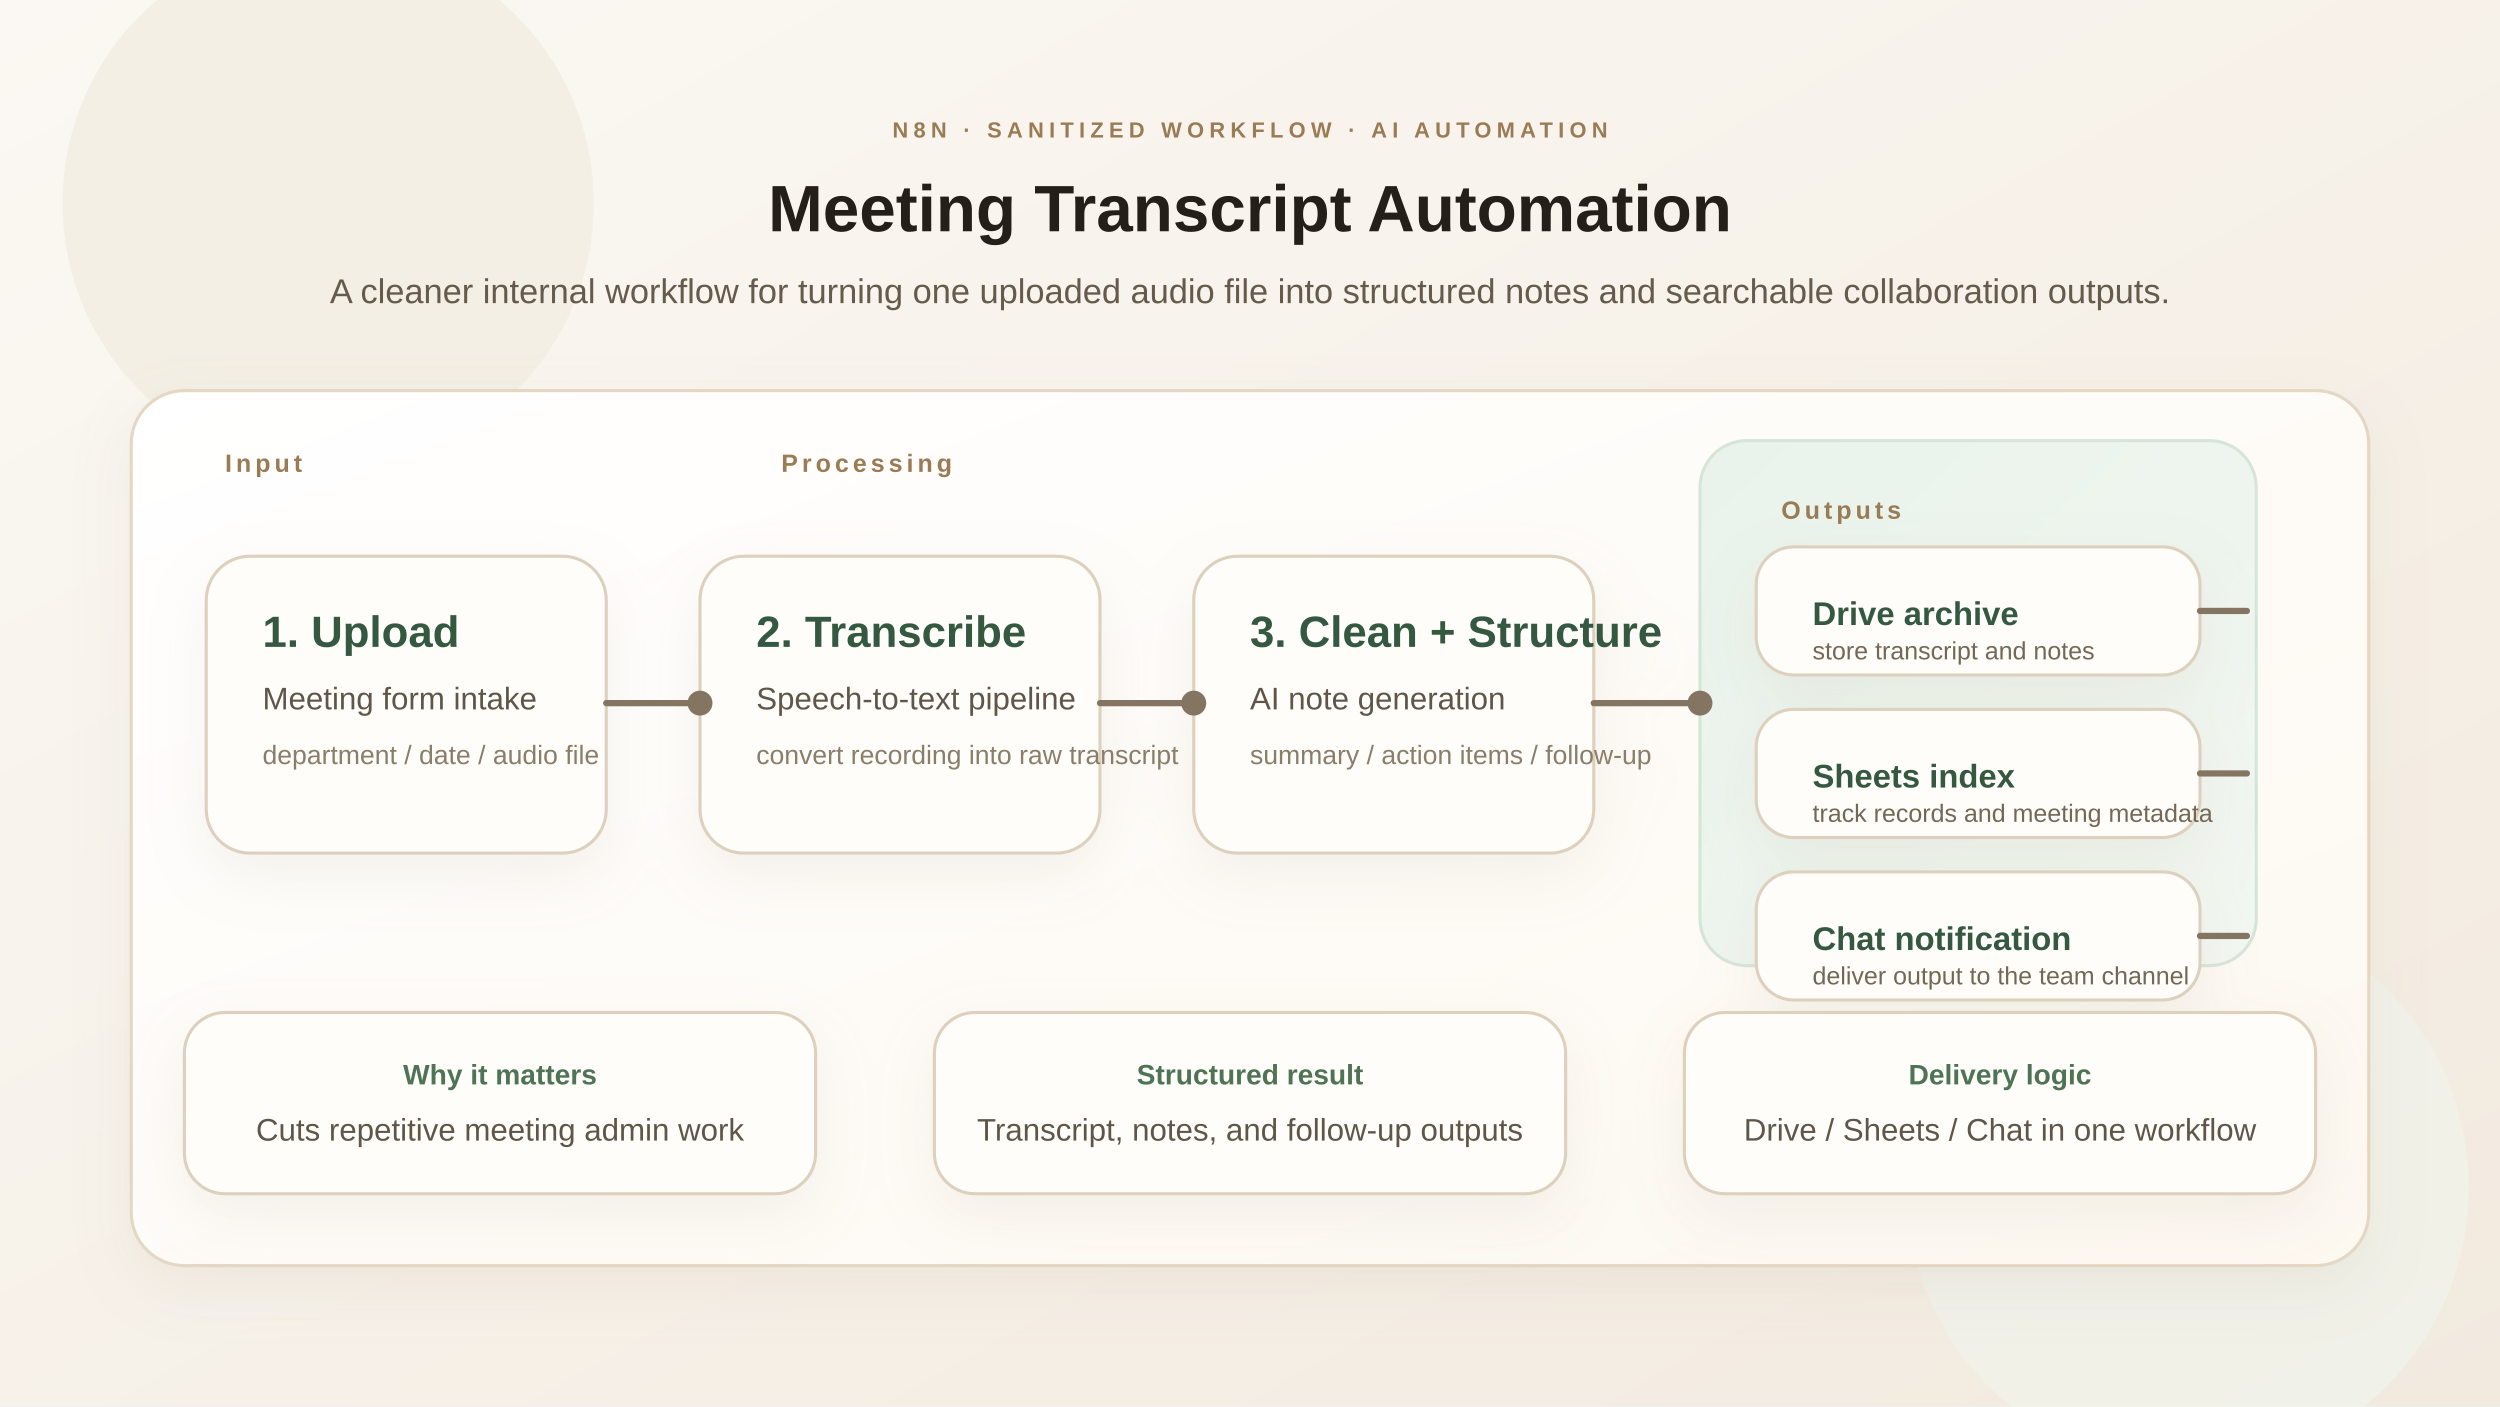
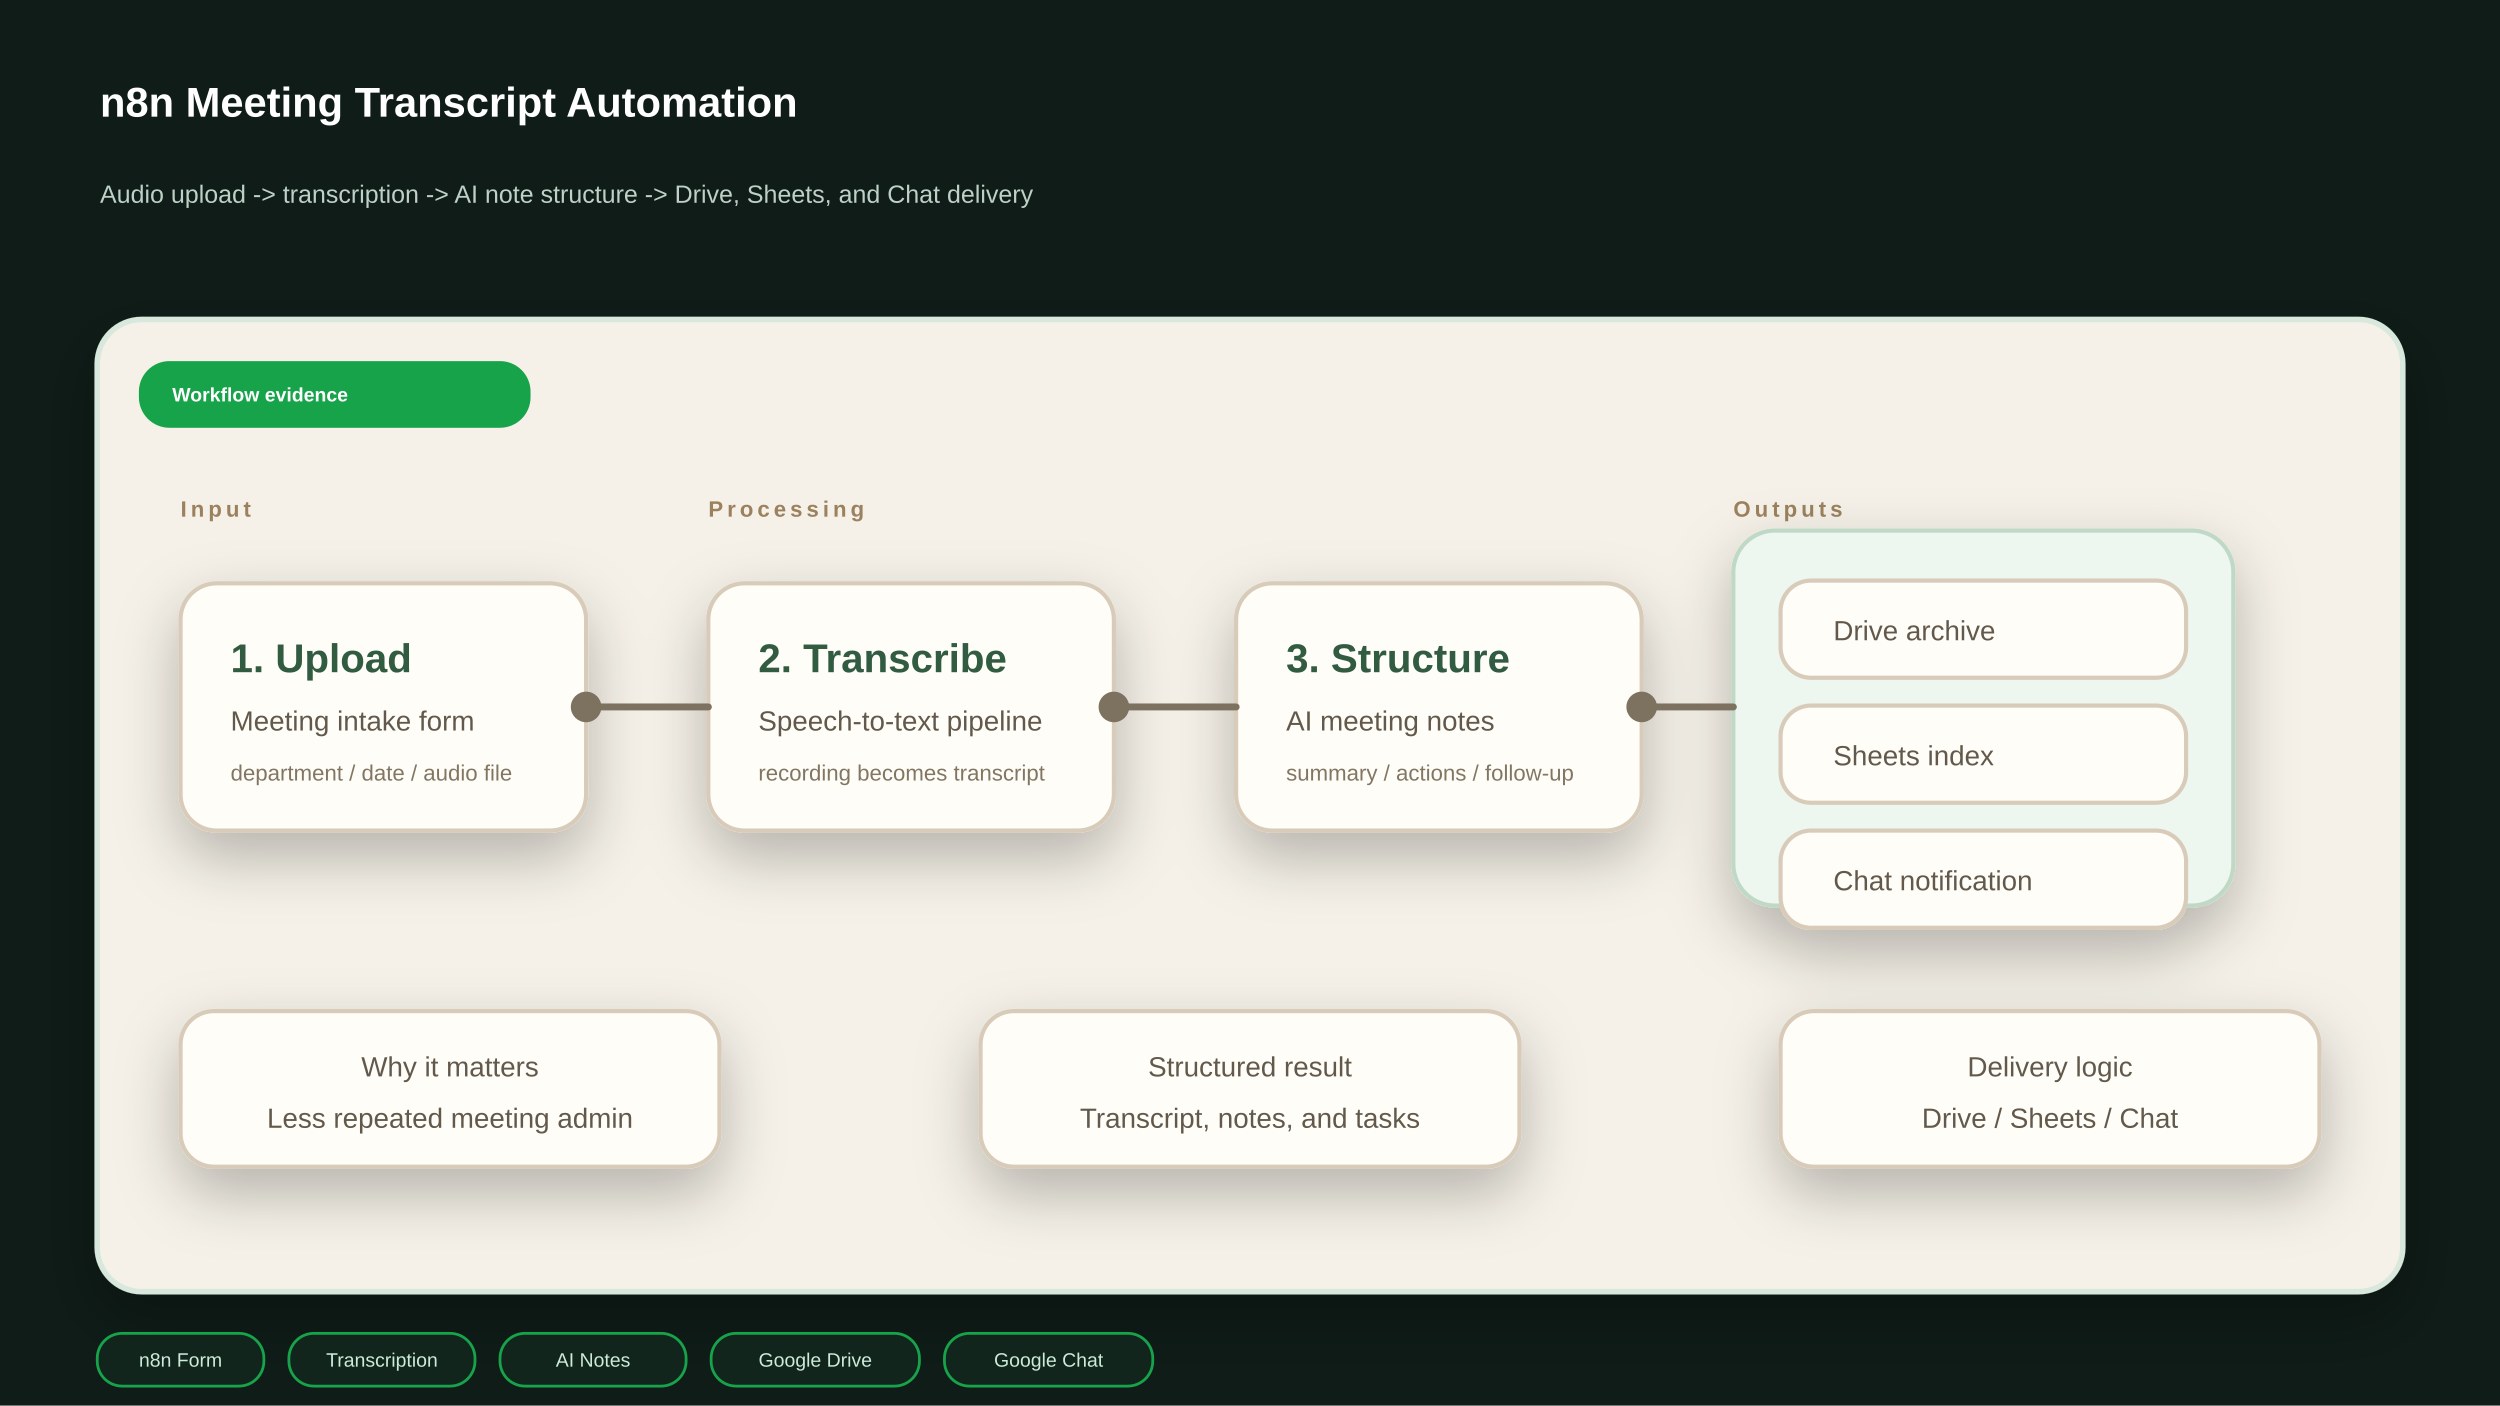
- <svg xmlns="http://www.w3.org/2000/svg" width="1600" height="900" viewBox="0 0 1600 900" role="img" aria-labelledby="title desc">
+ <svg xmlns="http://www.w3.org/2000/svg" width="1800" height="1012" viewBox="0 0 1800 1012" role="img" aria-labelledby="title desc">
  <defs>
-     <linearGradient id="bg" x1="0" x2="1" y1="0" y2="1">
-       <stop offset="0%" stop-color="#fbf8f3" />
-       <stop offset="100%" stop-color="#f2eadf" />
-     </linearGradient>
-     <linearGradient id="panel" x1="0" x2="1" y1="0" y2="1">
-       <stop offset="0%" stop-color="#ffffff" />
-       <stop offset="100%" stop-color="#fdf8f0" />
-     </linearGradient>
-     <linearGradient id="accent" x1="0" x2="1" y1="0" y2="1">
-       <stop offset="0%" stop-color="#e9f3eb" />
-       <stop offset="100%" stop-color="#f2f7f1" />
-     </linearGradient>
-     <filter id="shadow" x="-20%" y="-20%" width="140%" height="140%">
-       <feDropShadow dx="0" dy="14" stdDeviation="18" flood-color="#b7a88f" flood-opacity=".14" />
+     <filter id="softShadow" x="-20%" y="-20%" width="140%" height="150%">
+       <feDropShadow dx="0" dy="18" stdDeviation="22" flood-color="#07120d" flood-opacity=".26" />
    </filter>
    <style>
-       .eyebrow{font:700 14px 'Noto Sans TC',Arial,sans-serif;letter-spacing:.24em;text-transform:uppercase;fill:#9a7b54}
-       .title{font:700 42px 'Noto Sans TC',Arial,sans-serif;fill:#241f18}
-       .lead{font:400 22px 'Noto Sans TC',Arial,sans-serif;fill:#655b4c}
-       .section{font:700 16px 'Noto Sans TC',Arial,sans-serif;letter-spacing:.16em;text-transform:uppercase;fill:#9a7b54}
-       .cardTitle{font:700 28px 'Noto Sans TC',Arial,sans-serif;fill:#355840}
-       .cardBody{font:500 20px 'Noto Sans TC',Arial,sans-serif;fill:#5f5648}
-       .cardMeta{font:400 17px 'Noto Sans TC',Arial,sans-serif;fill:#8a7d6a}
-       .miniTitle{font:700 21px 'Noto Sans TC',Arial,sans-serif;fill:#355840}
-       .miniMeta{font:500 16px 'Noto Sans TC',Arial,sans-serif;fill:#736755}
-       .pill{font:700 18px 'Noto Sans TC',Arial,sans-serif;fill:#4f7355}
-       .frame{fill:url(#panel);stroke:#e4d7c4;stroke-width:2}
-       .routeFrame{fill:url(#accent);stroke:#d7e5d8;stroke-width:2}
-       .card{fill:#fffdfa;stroke:#ddd1be;stroke-width:2}
-       .line{stroke:#847563;stroke-width:4;fill:none;stroke-linecap:round;stroke-linejoin:round}
+       .bg{fill:#0f1c17}
+       .panel{fill:#f5f1e8;stroke:#d8e8dd;stroke-width:4}
+       .node{fill:#fffdf7;stroke:#d8cbb9;stroke-width:3}
+       .output{fill:#eef7ef;stroke:#bfd9c6;stroke-width:3}
+       .title{font:700 30px Arial,sans-serif;fill:#ffffff}
+       .lead{font:400 18px Arial,sans-serif;fill:#bdd1c6}
+       .label{font:700 14px Arial,sans-serif;fill:#ffffff}
+       .section{font:700 16px Arial,sans-serif;letter-spacing:.18em;fill:#9b815e;text-transform:uppercase}
+       .nodeTitle{font:700 29px Arial,sans-serif;fill:#315b42}
+       .nodeText{font:400 20px Arial,sans-serif;fill:#62594c}
+       .smallText{font:400 16px Arial,sans-serif;fill:#827664}
+       .chip{font:400 14px Arial,sans-serif;fill:#ccebd9}
+       .line{stroke:#7d715f;stroke-width:5;fill:none;stroke-linecap:round}
+       .dot{fill:#7d715f}
    </style>
  </defs>
-   <rect width="1600" height="900" fill="url(#bg)" />
-   <circle cx="210" cy="130" r="170" fill="#f4efe4" />
-   <circle cx="1400" cy="760" r="180" fill="#eef5ef" opacity=".55" />
-   <text x="800" y="88" text-anchor="middle" class="eyebrow">N8N · SANITIZED WORKFLOW · AI AUTOMATION</text>
-   <text x="800" y="148" text-anchor="middle" class="title">Meeting Transcript Automation</text>
-   <text x="800" y="194" text-anchor="middle" class="lead">A cleaner internal workflow for turning one uploaded audio file into structured notes and searchable collaboration outputs.</text>
-   <g filter="url(#shadow)">
-     <rect class="frame" x="84" y="250" rx="34" ry="34" width="1432" height="560" />
-     <rect class="routeFrame" x="1088" y="282" rx="30" ry="30" width="356" height="336" />
+   <rect class="bg" width="1800" height="1012" />
+   <text class="title" x="72" y="84">n8n Meeting Transcript Automation</text>
+   <text class="lead" x="72" y="146">Audio upload -&gt; transcription -&gt; AI note structure -&gt; Drive, Sheets, and Chat delivery</text>
+   <g filter="url(#softShadow)">
+     <rect class="panel" x="70" y="230" width="1660" height="700" rx="32" />
  </g>
-   <text x="144" y="302" class="section">Input</text>
-   <text x="500" y="302" class="section">Processing</text>
-   <text x="1140" y="332" class="section">Outputs</text>
-   <g filter="url(#shadow)">
-     <rect class="card" x="132" y="356" rx="28" ry="28" width="256" height="190" />
-     <text x="168" y="414" class="cardTitle">1. Upload</text>
-     <text x="168" y="454" class="cardBody">Meeting form intake</text>
-     <text x="168" y="489" class="cardMeta">department / date / audio file</text>
-     <rect class="card" x="448" y="356" rx="28" ry="28" width="256" height="190" />
-     <text x="484" y="414" class="cardTitle">2. Transcribe</text>
-     <text x="484" y="454" class="cardBody">Speech-to-text pipeline</text>
-     <text x="484" y="489" class="cardMeta">convert recording into raw transcript</text>
-     <rect class="card" x="764" y="356" rx="28" ry="28" width="256" height="190" />
-     <text x="800" y="414" class="cardTitle">3. Clean + Structure</text>
-     <text x="800" y="454" class="cardBody">AI note generation</text>
-     <text x="800" y="489" class="cardMeta">summary / action items / follow-up</text>
-     <rect class="card" x="1124" y="350" rx="24" ry="24" width="284" height="82" />
-     <text x="1160" y="400" class="miniTitle">Drive archive</text>
-     <text x="1160" y="422" class="miniMeta">store transcript and notes</text>
-     <rect class="card" x="1124" y="454" rx="24" ry="24" width="284" height="82" />
-     <text x="1160" y="504" class="miniTitle">Sheets index</text>
-     <text x="1160" y="526" class="miniMeta">track records and meeting metadata</text>
-     <rect class="card" x="1124" y="558" rx="24" ry="24" width="284" height="82" />
-     <text x="1160" y="608" class="miniTitle">Chat notification</text>
-     <text x="1160" y="630" class="miniMeta">deliver output to the team channel</text>
-     <rect class="card" x="118" y="648" rx="26" ry="26" width="404" height="116" />
-     <text x="320" y="694" text-anchor="middle" class="pill">Why it matters</text>
-     <text x="320" y="730" text-anchor="middle" class="cardBody">Cuts repetitive meeting admin work</text>
-     <rect class="card" x="598" y="648" rx="26" ry="26" width="404" height="116" />
-     <text x="800" y="694" text-anchor="middle" class="pill">Structured result</text>
-     <text x="800" y="730" text-anchor="middle" class="cardBody">Transcript, notes, and follow-up outputs</text>
-     <rect class="card" x="1078" y="648" rx="26" ry="26" width="404" height="116" />
-     <text x="1280" y="694" text-anchor="middle" class="pill">Delivery logic</text>
-     <text x="1280" y="730" text-anchor="middle" class="cardBody">Drive / Sheets / Chat in one workflow</text>
+   <rect x="100" y="260" width="282" height="48" rx="22" fill="#17a34a" />
+   <text class="label" x="124" y="289">Workflow evidence</text>
+   <text class="section" x="130" y="372">Input</text>
+   <text class="section" x="510" y="372">Processing</text>
+   <text class="section" x="1248" y="372">Outputs</text>
+   <g filter="url(#softShadow)">
+     <rect class="node" x="130" y="420" width="292" height="178" rx="26" />
+     <text class="nodeTitle" x="166" y="484">1. Upload</text>
+     <text class="nodeText" x="166" y="526">Meeting intake form</text>
+     <text class="smallText" x="166" y="562">department / date / audio file</text>
+     <rect class="node" x="510" y="420" width="292" height="178" rx="26" />
+     <text class="nodeTitle" x="546" y="484">2. Transcribe</text>
+     <text class="nodeText" x="546" y="526">Speech-to-text pipeline</text>
+     <text class="smallText" x="546" y="562">recording becomes transcript</text>
+     <rect class="node" x="890" y="420" width="292" height="178" rx="26" />
+     <text class="nodeTitle" x="926" y="484">3. Structure</text>
+     <text class="nodeText" x="926" y="526">AI meeting notes</text>
+     <text class="smallText" x="926" y="562">summary / actions / follow-up</text>
+     <rect class="output" x="1248" y="382" width="360" height="270" rx="30" />
+     <rect class="node" x="1282" y="418" width="292" height="70" rx="22" />
+     <text class="nodeText" x="1320" y="461" font-weight="700">Drive archive</text>
+     <rect class="node" x="1282" y="508" width="292" height="70" rx="22" />
+     <text class="nodeText" x="1320" y="551" font-weight="700">Sheets index</text>
+     <rect class="node" x="1282" y="598" width="292" height="70" rx="22" />
+     <text class="nodeText" x="1320" y="641" font-weight="700">Chat notification</text>
+     <rect class="node" x="130" y="728" width="388" height="112" rx="24" />
+     <text class="nodeText" x="324" y="775" text-anchor="middle" font-weight="700" fill="#315b42">Why it matters</text>
+     <text class="nodeText" x="324" y="812" text-anchor="middle">Less repeated meeting admin</text>
+     <rect class="node" x="706" y="728" width="388" height="112" rx="24" />
+     <text class="nodeText" x="900" y="775" text-anchor="middle" font-weight="700" fill="#315b42">Structured result</text>
+     <text class="nodeText" x="900" y="812" text-anchor="middle">Transcript, notes, and tasks</text>
+     <rect class="node" x="1282" y="728" width="388" height="112" rx="24" />
+     <text class="nodeText" x="1476" y="775" text-anchor="middle" font-weight="700" fill="#315b42">Delivery logic</text>
+     <text class="nodeText" x="1476" y="812" text-anchor="middle">Drive / Sheets / Chat</text>
  </g>
-   <path class="line" d="M388 450 H448" />
-   <path class="line" d="M704 450 H764" />
-   <path class="line" d="M1020 450 H1088" />
-   <path class="line" d="M1408 391 H1438" />
-   <path class="line" d="M1408 495 H1438" />
-   <path class="line" d="M1408 599 H1438" />
-   <circle cx="1088" cy="450" r="8" fill="#847563" />
-   <circle cx="448" cy="450" r="8" fill="#847563" />
-   <circle cx="764" cy="450" r="8" fill="#847563" />
+   <path class="line" d="M422 509 H510" />
+   <path class="line" d="M802 509 H890" />
+   <path class="line" d="M1182 509 H1248" />
+   <circle class="dot" cx="422" cy="509" r="11" />
+   <circle class="dot" cx="802" cy="509" r="11" />
+   <circle class="dot" cx="1182" cy="509" r="11" />
+   <g>
+     <rect x="70" y="960" width="120" height="38" rx="18" fill="#11251d" stroke="#17a34a" stroke-width="2" />
+     <text class="chip" x="130" y="984" text-anchor="middle">n8n Form</text>
+     <rect x="208" y="960" width="134" height="38" rx="18" fill="#11251d" stroke="#17a34a" stroke-width="2" />
+     <text class="chip" x="275" y="984" text-anchor="middle">Transcription</text>
+     <rect x="360" y="960" width="134" height="38" rx="18" fill="#11251d" stroke="#17a34a" stroke-width="2" />
+     <text class="chip" x="427" y="984" text-anchor="middle">AI Notes</text>
+     <rect x="512" y="960" width="150" height="38" rx="18" fill="#11251d" stroke="#17a34a" stroke-width="2" />
+     <text class="chip" x="587" y="984" text-anchor="middle">Google Drive</text>
+     <rect x="680" y="960" width="150" height="38" rx="18" fill="#11251d" stroke="#17a34a" stroke-width="2" />
+     <text class="chip" x="755" y="984" text-anchor="middle">Google Chat</text>
+   </g>
</svg>
